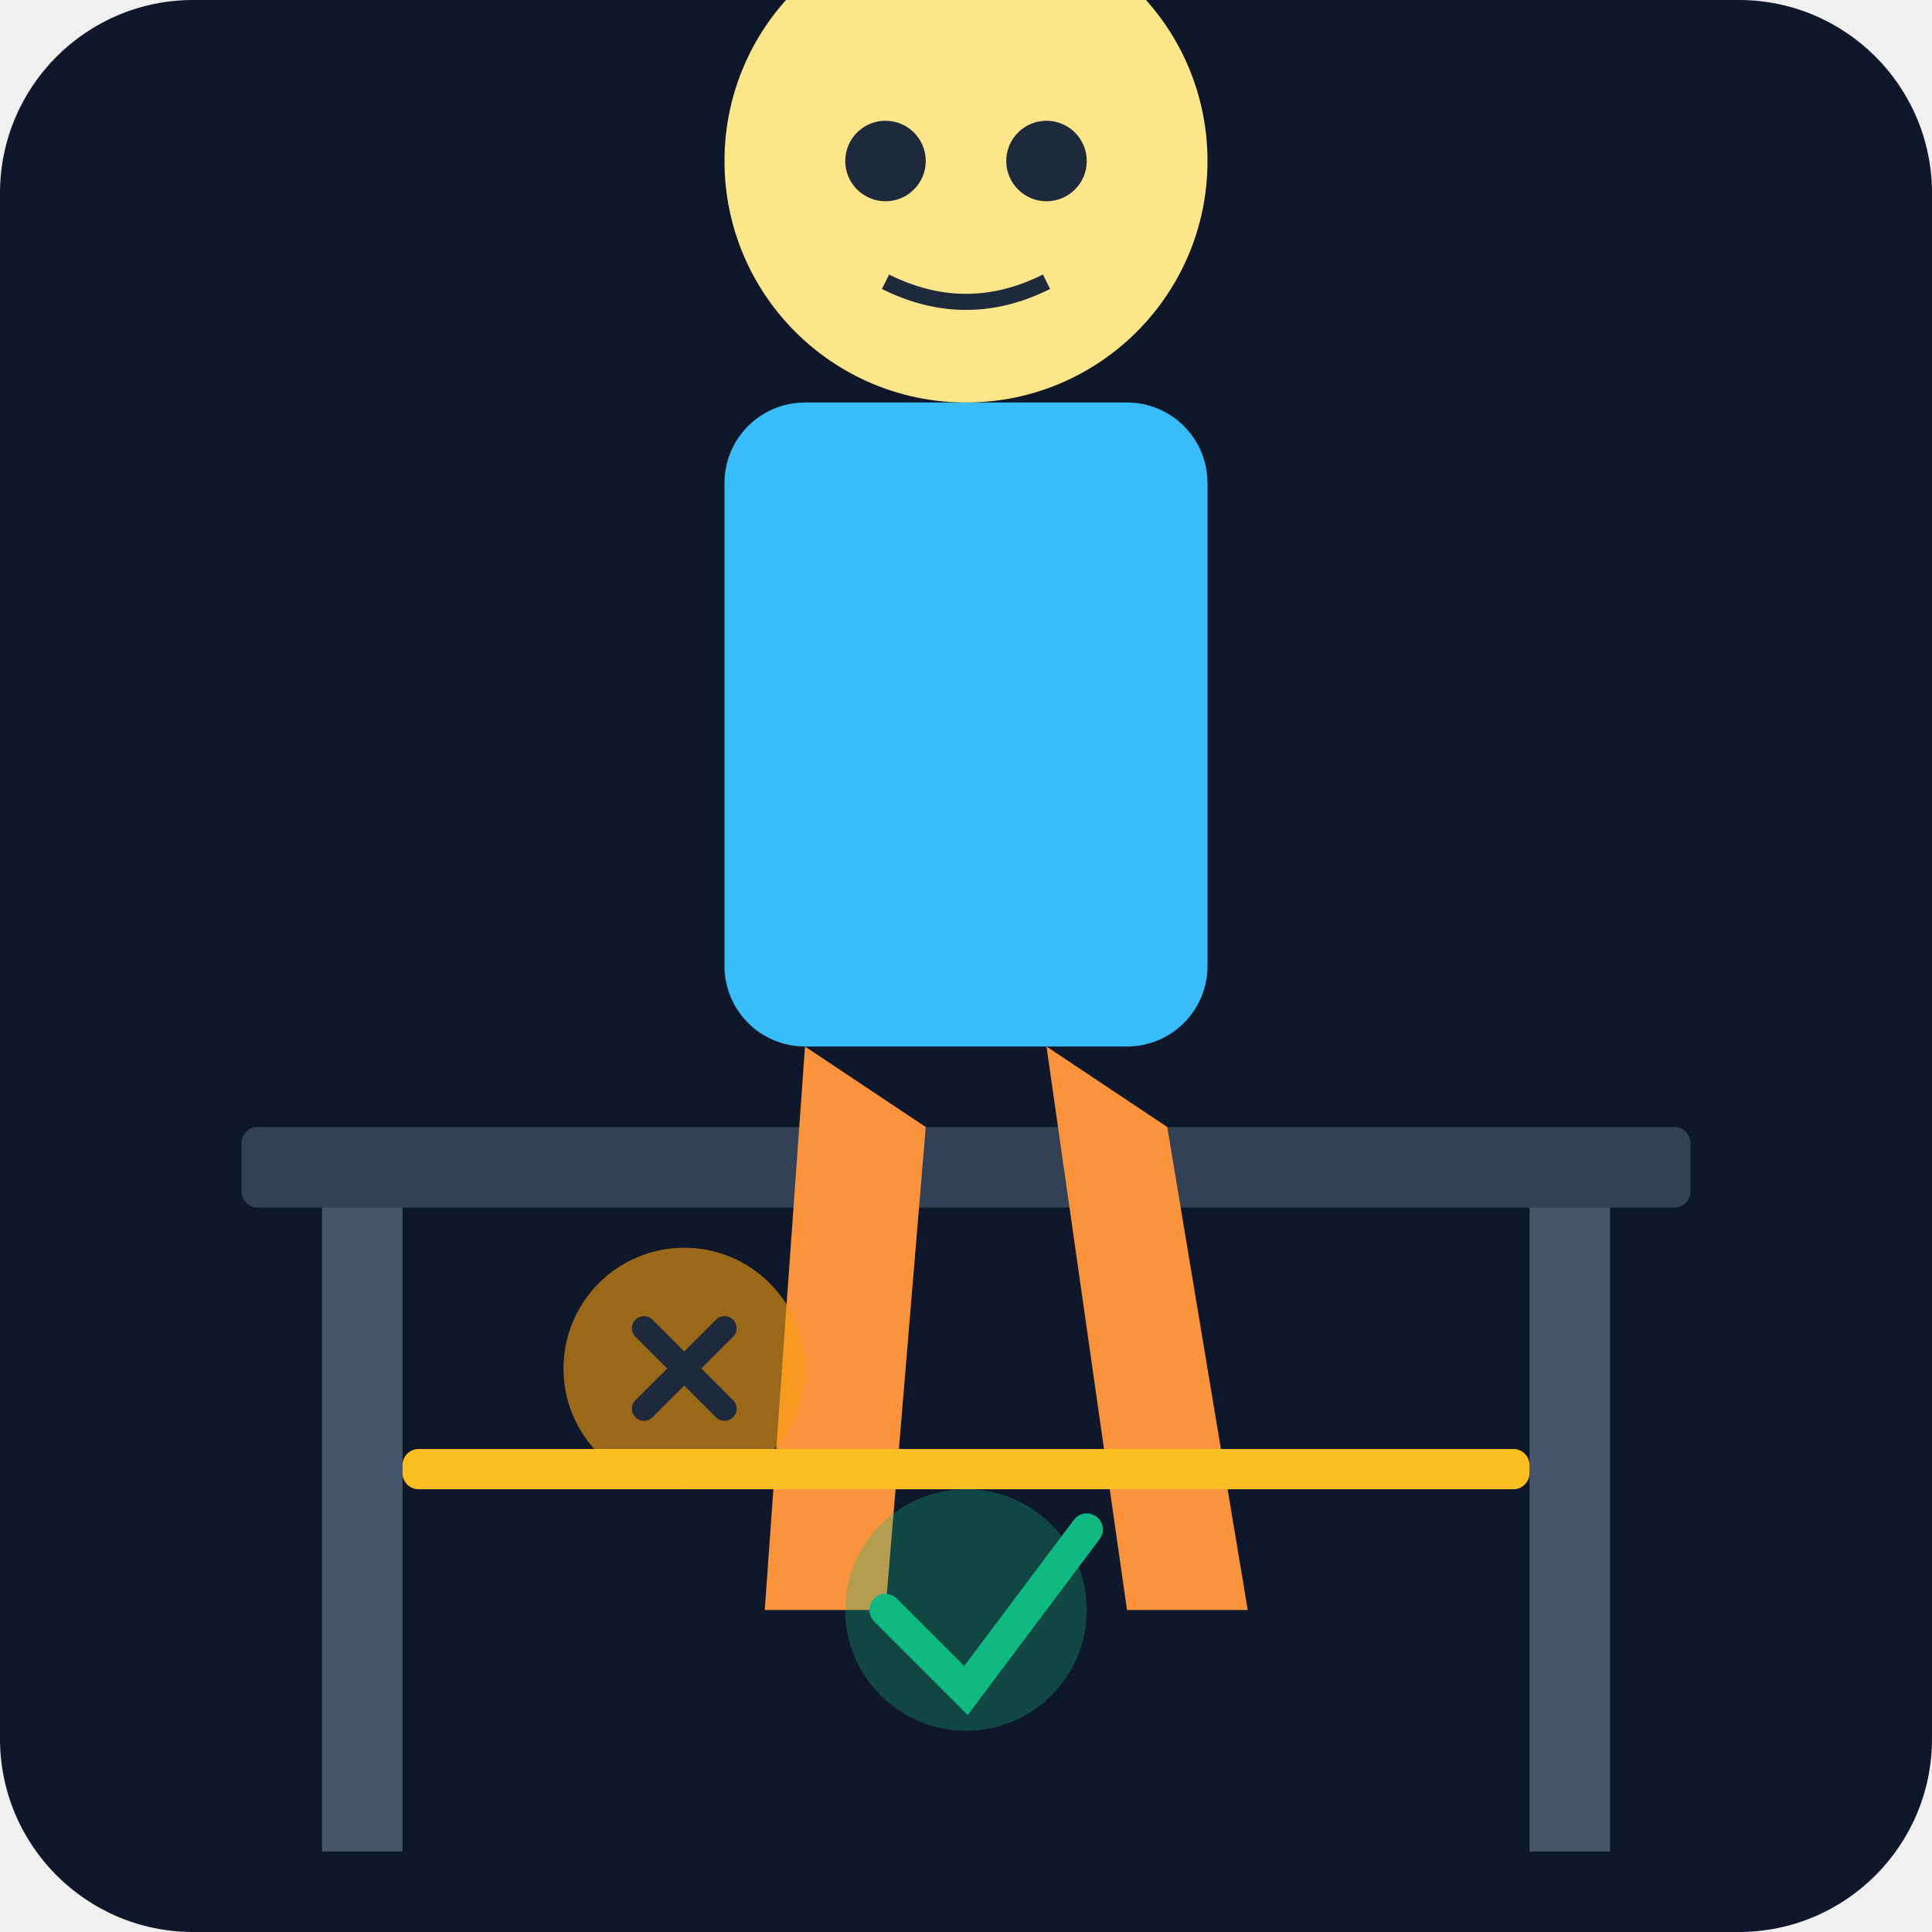
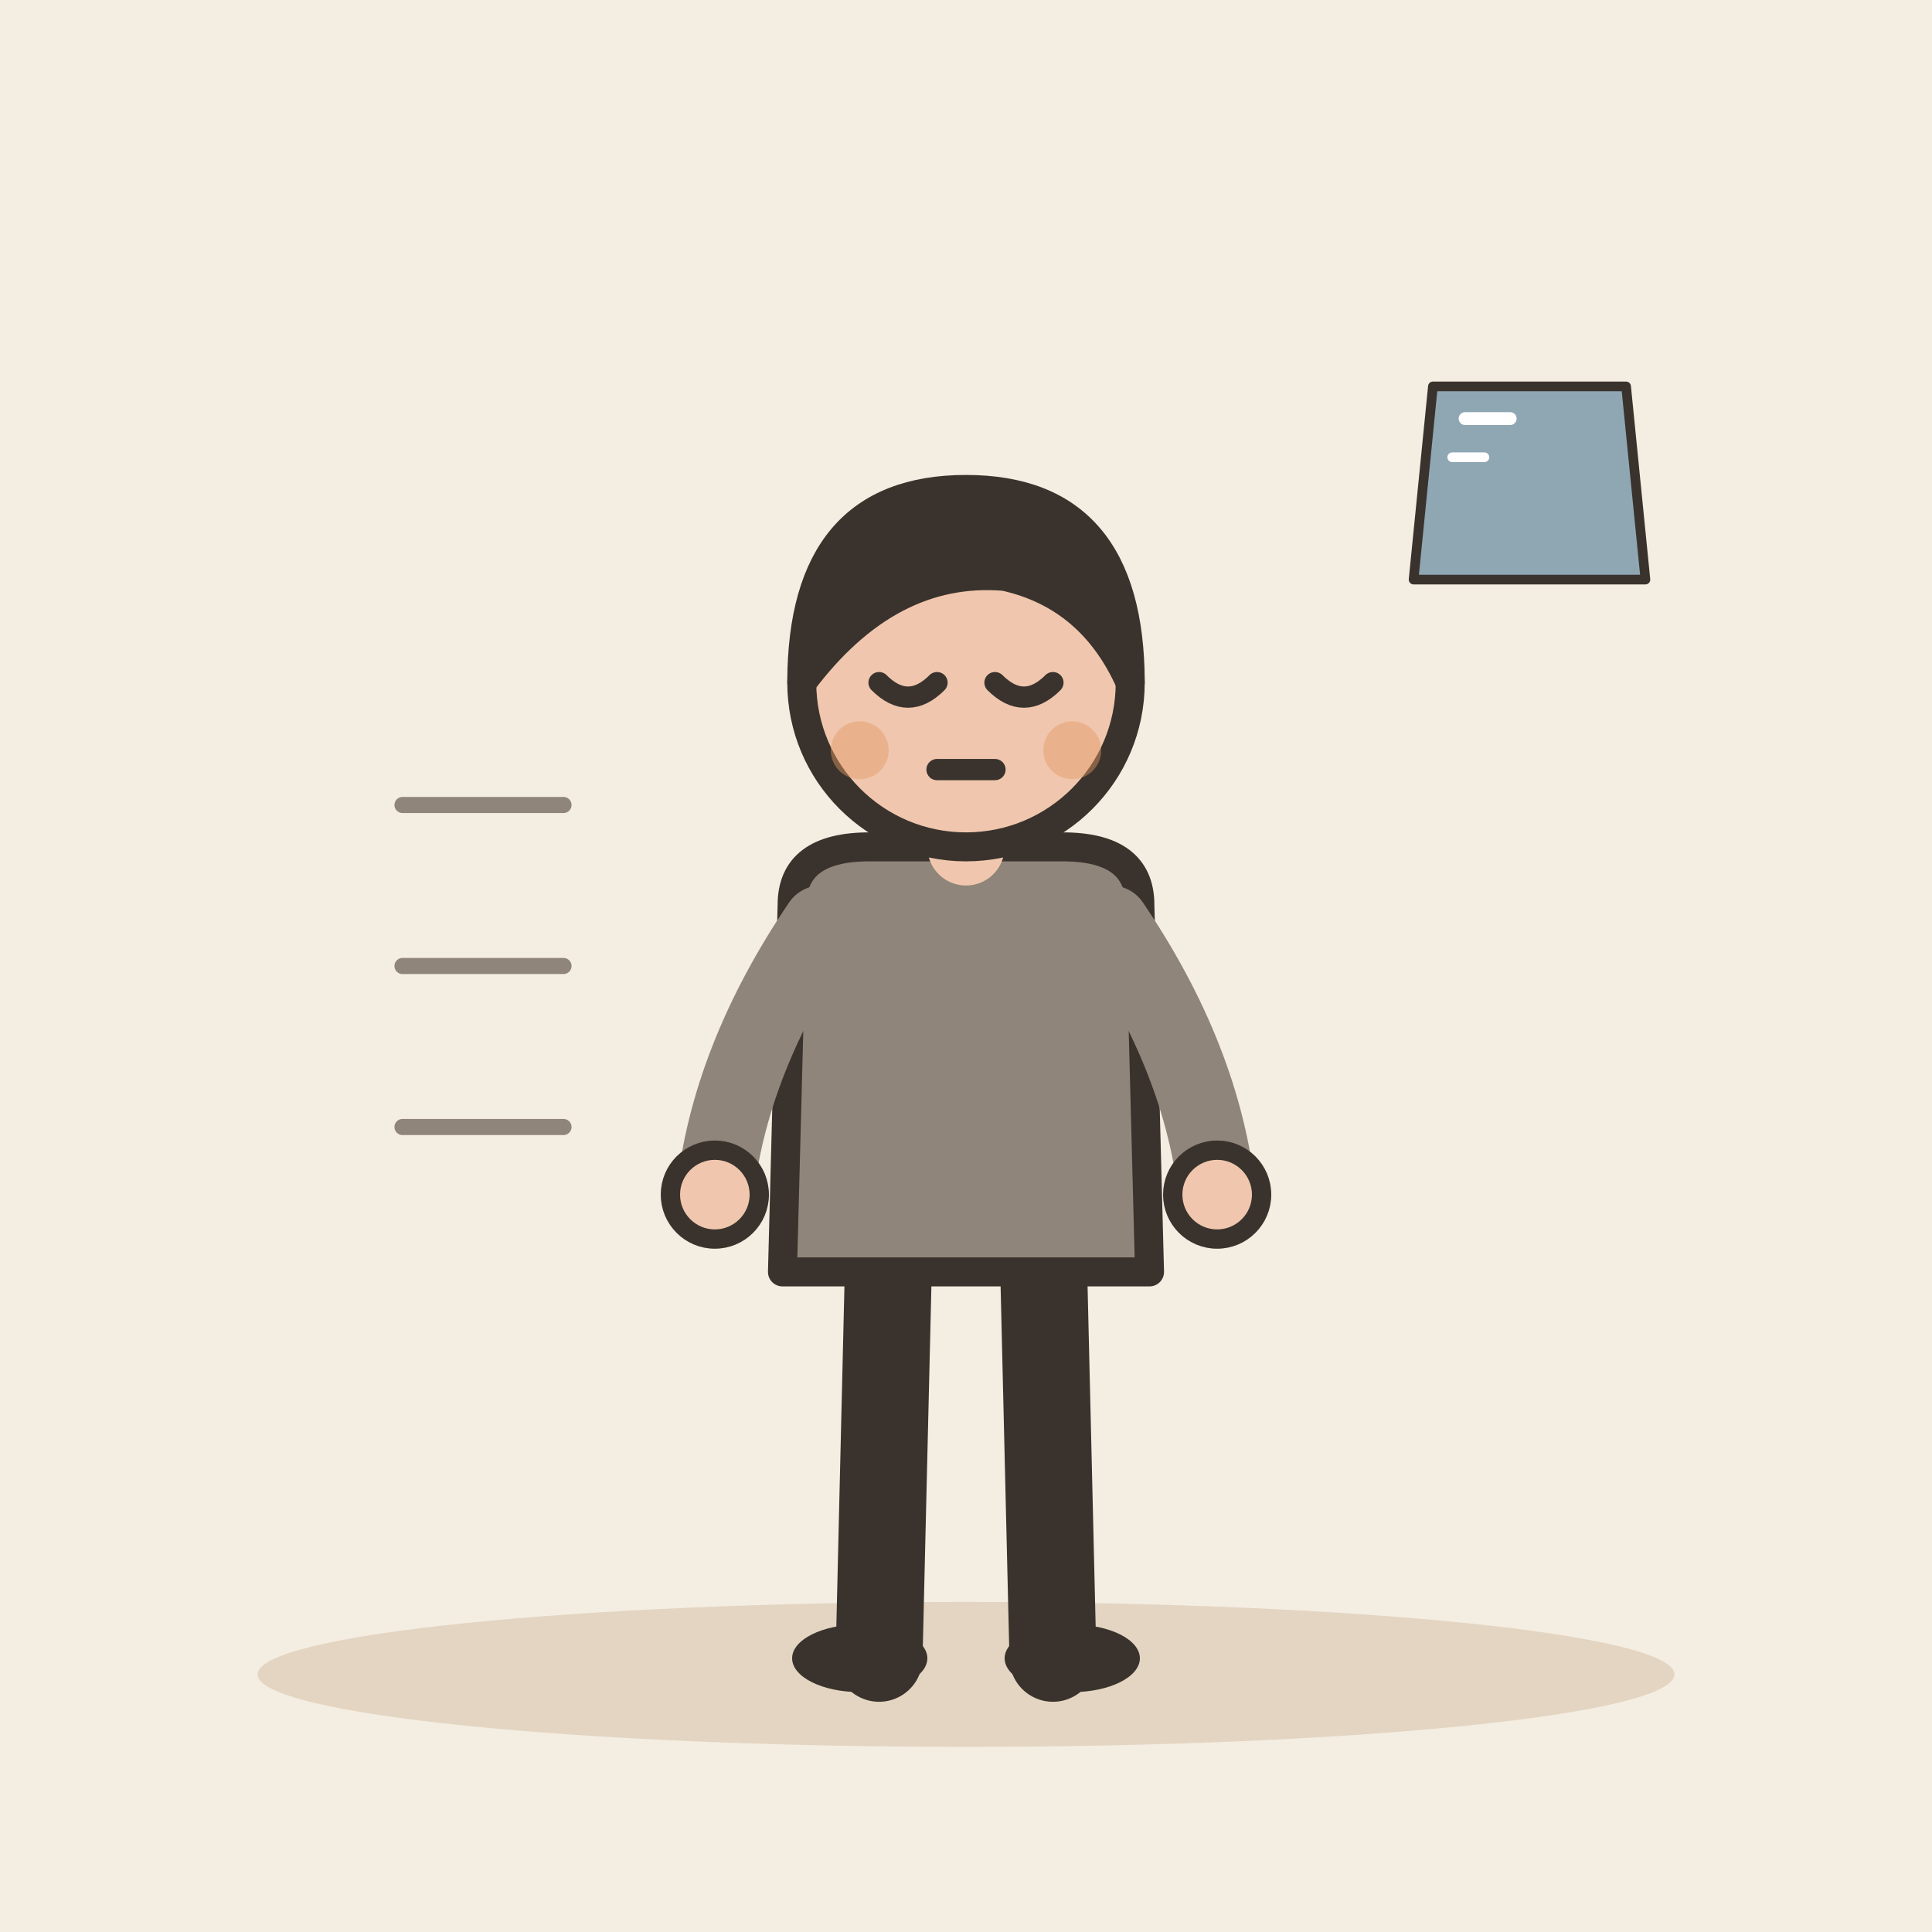
- <svg xmlns="http://www.w3.org/2000/svg" viewBox="0 0 240 240">
-   <defs>
-     <linearGradient id="bgGrad" x1="0" y1="0" x2="0" y2="240">
-       <stop offset="0%" stop-color="#0f172a" />
-       <stop offset="100%" stop-color="#1e293b" />
-     </linearGradient>
-   </defs>
-   <rect width="240" height="240" rx="24" fill="url(#bgGrad)" />
-   <rect x="30" y="140" width="180" height="10" rx="2" fill="#334155" />
-   <rect x="40" y="150" width="10" height="80" fill="#475569" />
-   <rect x="190" y="150" width="10" height="80" fill="#475569" />
-   <g transform="translate(120, 130)">
-     <path d="M-20 0 L-25 70 L-10 70 L-5 10 Z" fill="#fb923c" />
-     <path d="M10 0 L20 70 L35 70 L25 10 Z" fill="#fb923c" />
-     <rect x="-30" y="-80" width="60" height="80" rx="10" fill="#38bdf8" />
-     <circle cx="0" cy="-110" r="30" fill="#fde68a" />
-     <path d="M-10 -115 A 5 5 0 1 0 -10 -105 A 5 5 0 1 0 -10 -115" fill="#1e293b" />
-     <path d="M10 -115 A 5 5 0 1 0 10 -105 A 5 5 0 1 0 10 -115" fill="#1e293b" />
-     <path d="M-10 -95 Q 0 -90 10 -95" stroke="#1e293b" stroke-width="2" fill="none" />
-     <circle cx="-35" cy="40" r="15" fill="#f59e0b" opacity="0.6" />
-     <path d="M-40 35 L-30 45 M-30 35 L-40 45" stroke="#1e293b" stroke-width="3" stroke-linecap="round" />
+ <svg xmlns="http://www.w3.org/2000/svg" viewBox="0 0 240 240" data-style="editorial">
+   <rect width="240" height="240" fill="#F4EDE2" />
+   <ellipse cx="120" cy="208" rx="88" ry="9" fill="#E3D5C1" />
+   <g transform="translate(120 206) scale(1.2 1.2)">
+     <path d="M-8 -42L-9 0" stroke="#3A332D" stroke-width="9" stroke-linecap="round" fill="none" />
+     <path d="M8 -42L9 0" stroke="#3A332D" stroke-width="9" stroke-linecap="round" fill="none" />
+     <ellipse cx="-11" cy="0" rx="7" ry="3.5" fill="#3A332D" />
+     <ellipse cx="11" cy="0" rx="7" ry="3.5" fill="#3A332D" />
+     <path d="M-18 -78Q-18 -84 -10 -84L10 -84Q18 -84 18 -78L19 -40L-19 -40Z" fill="#8F857A" stroke="#3A332D" stroke-width="3" stroke-linecap="round" stroke-linejoin="round" />
+     <path d="M-15 -76Q-24.5 -62 -26 -48" fill="none" stroke="#8F857A" stroke-width="8" stroke-linecap="round" stroke-linejoin="round" />
+     <circle cx="-26" cy="-48" r="4.6" fill="#F0C7AE" stroke="#3A332D" stroke-linecap="round" stroke-linejoin="round" stroke-width="2" />
+     <path d="M15 -76Q24.5 -62 26 -48" fill="none" stroke="#8F857A" stroke-width="8" stroke-linecap="round" stroke-linejoin="round" />
+     <circle cx="26" cy="-48" r="4.6" fill="#F0C7AE" stroke="#3A332D" stroke-linecap="round" stroke-linejoin="round" stroke-width="2" />
+     <path d="M0 -84L0 -88" stroke="#F0C7AE" stroke-width="8" stroke-linecap="round" fill="none" />
+     <circle cx="0" cy="-101" r="17" fill="#F0C7AE" stroke="#3A332D" stroke-width="3" stroke-linecap="round" stroke-linejoin="round" />
+     <path d="M-17 -101Q-17 -121 0 -121Q17 -121 17 -101Q13 -110 4 -112Q-8 -113 -17 -101Z" fill="#3A332D" stroke="#3A332D" stroke-width="3" stroke-linecap="round" stroke-linejoin="round" />
+     <path d="M-9 -101Q-6 -98 -3 -101" fill="none" stroke="#3A332D" stroke-width="2.2" stroke-linecap="round" stroke-linejoin="round" />
+     <path d="M3 -101Q6 -98 9 -101" fill="none" stroke="#3A332D" stroke-width="2.2" stroke-linecap="round" stroke-linejoin="round" />
+     <path d="M-3 -92L3 -92" fill="none" stroke="#3A332D" stroke-width="2.2" stroke-linecap="round" stroke-linejoin="round" />
+     <circle cx="-11" cy="-94" r="3" fill="#E39A62" opacity="0.45" />
+     <circle cx="11" cy="-94" r="3" fill="#E39A62" opacity="0.45" />
  </g>
-   <rect x="50" y="180" width="140" height="5" rx="2" fill="#fbbf24" />
-   <circle cx="120" cy="200" r="15" fill="#10b981" opacity="0.3" />
-   <path d="M110 200 L120 210 L135 190" stroke="#10b981" stroke-width="4" fill="none" stroke-linecap="round" />
+   <g transform="translate(190 60) scale(0.4 0.4)">
+     <path d="M-30 -30L30 -30L36 30L-36 30Z" fill="#8FA7B3" stroke="#3A332D" stroke-width="3" stroke-linecap="round" stroke-linejoin="round" />
+     <path d="M-20 -20L-6 -20" fill="none" stroke="#FFFFFF" stroke-width="4" stroke-linecap="round" stroke-linejoin="round" />
+     <path d="M-24 -8L-14 -8" fill="none" stroke="#FFFFFF" stroke-width="3" stroke-linecap="round" stroke-linejoin="round" />
+   </g>
+   <path d="M50 100L70 100" stroke="#8F857A" stroke-width="2" stroke-linecap="round" fill="none" />
+   <path d="M50 120L70 120" stroke="#8F857A" stroke-width="2" stroke-linecap="round" fill="none" />
+   <path d="M50 140L70 140" stroke="#8F857A" stroke-width="2" stroke-linecap="round" fill="none" />
</svg>
